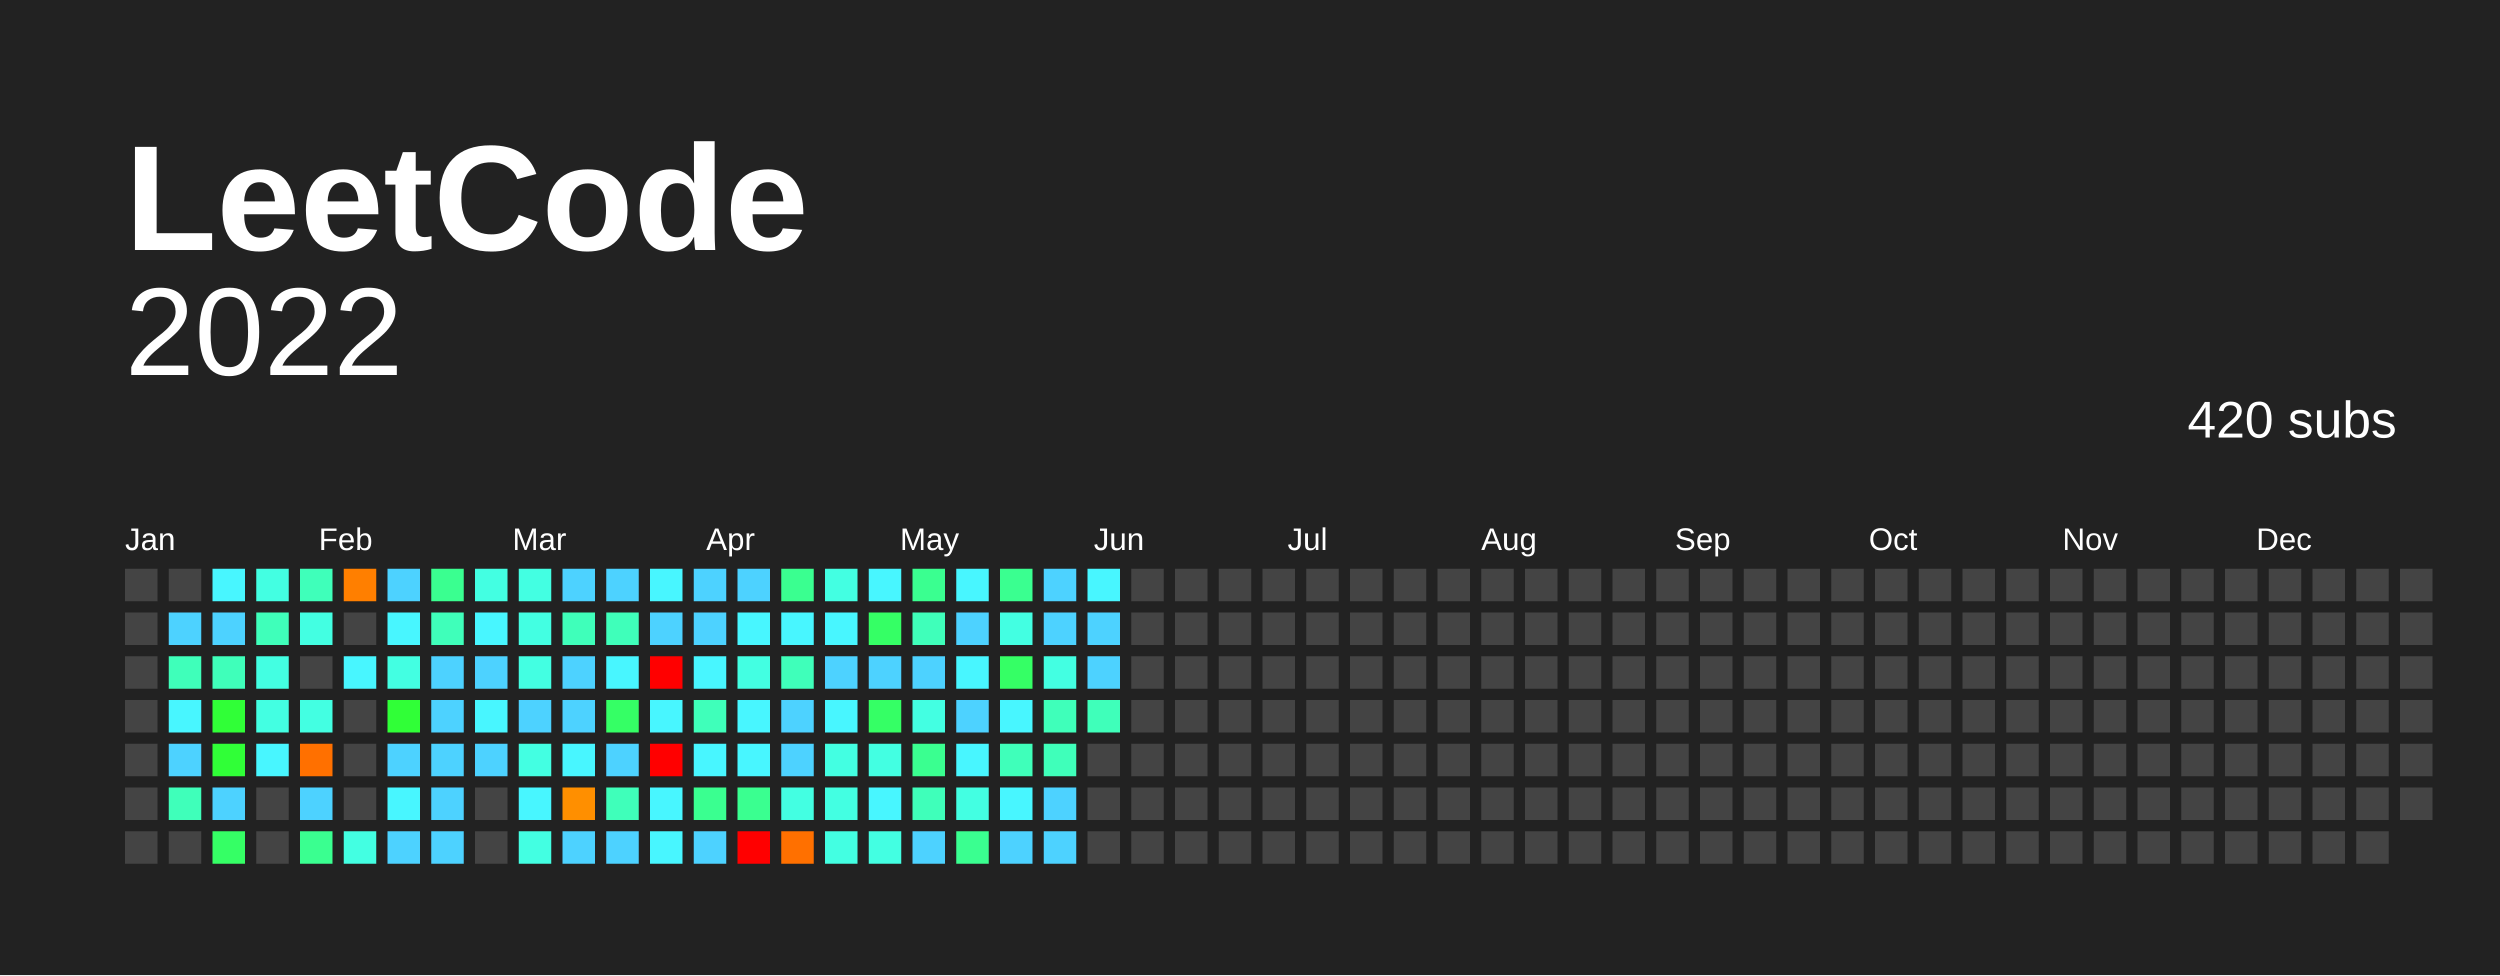
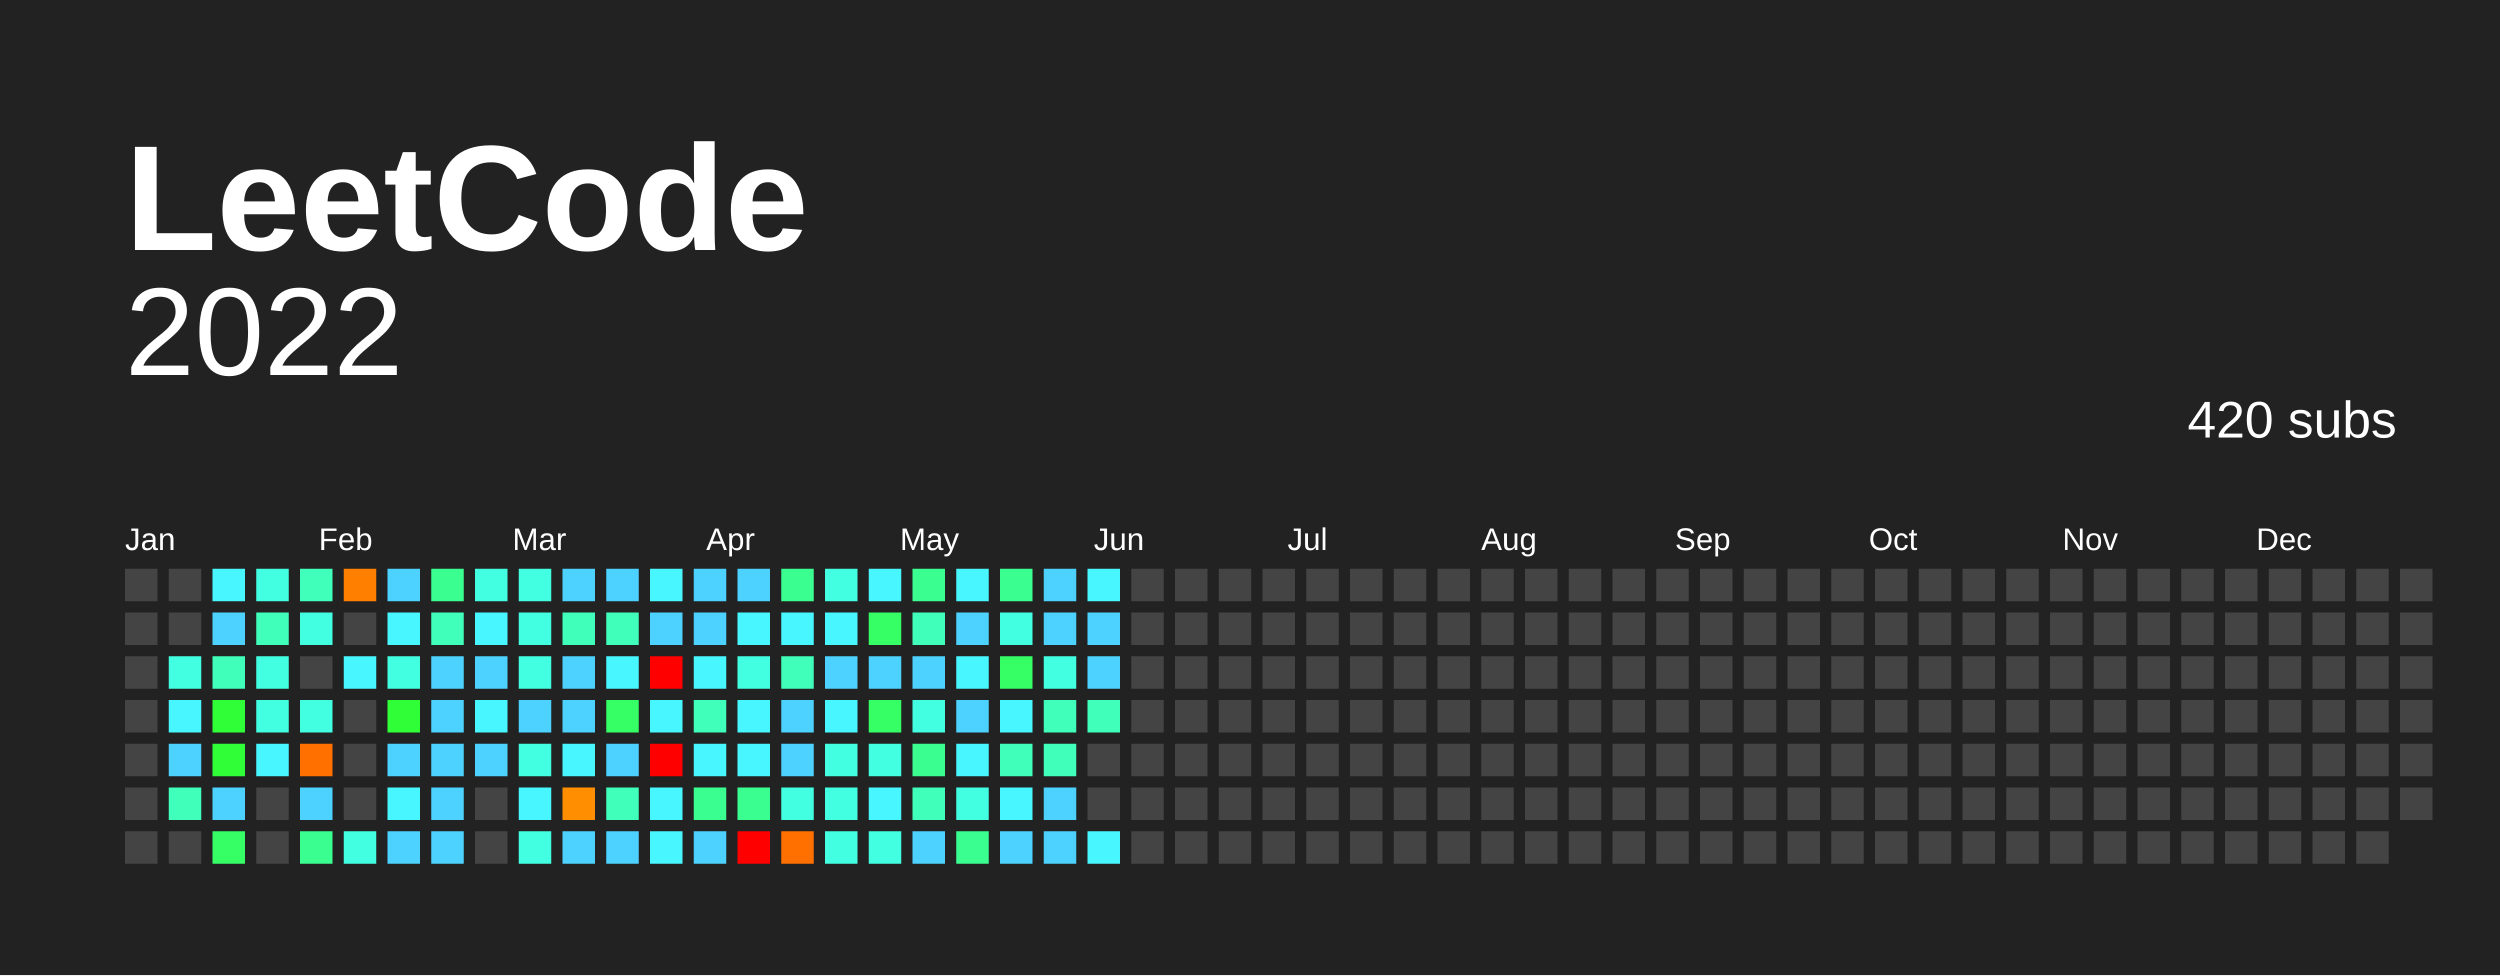
<svg xmlns="http://www.w3.org/2000/svg" baseProfile="full" height="78mm" version="1.1" viewBox="0,0,200,78" width="200mm">
  <defs />
  <rect fill="#222222" height="78" width="200" x="0" y="0" />
  <text fill="#FFFFFF" style="font-size:12px; font-family:Arial; font-weight:bold;" x="10" y="20"> LeetCode</text>
  <text alignment-baseline="hanging" fill="#FFFFFF" style="font-size:10.0px; font-family:Arial;" x="10" y="30">2022</text>
  <text alignment-baseline="hanging" fill="#FFFFFF" style="font-size:4.125px; font-family:Arial;" x="175" y="35">420 subs</text>
  <text fill="#FFFFFF" style="font-size:2.5px; font-family:Arial" x="10.0" y="44">Jan</text>
  <text fill="#FFFFFF" style="font-size:2.5px; font-family:Arial" x="25.5" y="44">Feb</text>
  <text fill="#FFFFFF" style="font-size:2.5px; font-family:Arial" x="41.0" y="44">Mar</text>
  <text fill="#FFFFFF" style="font-size:2.5px; font-family:Arial" x="56.5" y="44">Apr</text>
  <text fill="#FFFFFF" style="font-size:2.5px; font-family:Arial" x="72.0" y="44">May</text>
  <text fill="#FFFFFF" style="font-size:2.5px; font-family:Arial" x="87.5" y="44">Jun</text>
  <text fill="#FFFFFF" style="font-size:2.5px; font-family:Arial" x="103.0" y="44">Jul</text>
  <text fill="#FFFFFF" style="font-size:2.5px; font-family:Arial" x="118.5" y="44">Aug</text>
  <text fill="#FFFFFF" style="font-size:2.5px; font-family:Arial" x="134.0" y="44">Sep</text>
  <text fill="#FFFFFF" style="font-size:2.5px; font-family:Arial" x="149.5" y="44">Oct</text>
  <text fill="#FFFFFF" style="font-size:2.5px; font-family:Arial" x="165.0" y="44">Nov</text>
  <text fill="#FFFFFF" style="font-size:2.5px; font-family:Arial" x="180.5" y="44">Dec</text>
  <rect fill="#444444" height="2.6" width="2.6" x="10.0" y="45.5" />
  <rect fill="#444444" height="2.6" width="2.6" x="10.0" y="49.0" />
  <rect fill="#444444" height="2.6" width="2.6" x="10.0" y="52.5" />
  <rect fill="#444444" height="2.6" width="2.6" x="10.0" y="56.0" />
  <rect fill="#444444" height="2.6" width="2.6" x="10.0" y="59.5" />
  <rect fill="#444444" height="2.6" width="2.6" x="10.0" y="63.0" />
  <rect fill="#444444" height="2.6" width="2.6" x="10.0" y="66.5" />
  <rect fill="#444444" height="2.6" width="2.6" x="13.5" y="45.5" />
-   <rect fill="#4dd2ff" height="2.6" width="2.6" x="13.5" y="49.0" />
-   <rect fill="#3fffba" height="2.6" width="2.6" x="13.5" y="52.5" />
+   <rect fill="#444444" height="2.6" width="2.6" x="13.5" y="49.0" />
+   <rect fill="#43ffe2" height="2.6" width="2.6" x="13.5" y="52.5" />
  <rect fill="#48f6ff" height="2.6" width="2.6" x="13.5" y="56.0" />
  <rect fill="#4dd2ff" height="2.6" width="2.6" x="13.5" y="59.5" />
  <rect fill="#3fffba" height="2.6" width="2.6" x="13.5" y="63.0" />
  <rect fill="#444444" height="2.6" width="2.6" x="13.5" y="66.5" />
  <rect fill="#48f6ff" height="2.6" width="2.6" x="17.0" y="45.5" />
  <rect fill="#4dd2ff" height="2.6" width="2.6" x="17.0" y="49.0" />
  <rect fill="#3fffba" height="2.6" width="2.6" x="17.0" y="52.5" />
  <rect fill="#30ff37" height="2.6" width="2.6" x="17.0" y="56.0" />
  <rect fill="#30ff37" height="2.6" width="2.6" x="17.0" y="59.5" />
  <rect fill="#4dd2ff" height="2.6" width="2.6" x="17.0" y="63.0" />
  <rect fill="#35ff65" height="2.6" width="2.6" x="17.0" y="66.5" />
  <rect fill="#43ffe2" height="2.6" width="2.6" x="20.5" y="45.5" />
  <rect fill="#3fffba" height="2.6" width="2.6" x="20.5" y="49.0" />
  <rect fill="#43ffe2" height="2.6" width="2.6" x="20.5" y="52.5" />
  <rect fill="#43ffe2" height="2.6" width="2.6" x="20.5" y="56.0" />
  <rect fill="#48f6ff" height="2.6" width="2.6" x="20.5" y="59.5" />
  <rect fill="#444444" height="2.6" width="2.6" x="20.5" y="63.0" />
  <rect fill="#444444" height="2.6" width="2.6" x="20.5" y="66.5" />
  <rect fill="#3fffba" height="2.6" width="2.6" x="24.0" y="45.5" />
  <rect fill="#43ffe2" height="2.6" width="2.6" x="24.0" y="49.0" />
  <rect fill="#444444" height="2.6" width="2.6" x="24.0" y="52.5" />
  <rect fill="#43ffe2" height="2.6" width="2.6" x="24.0" y="56.0" />
  <rect fill="#ff7000" height="2.6" width="2.6" x="24.0" y="59.5" />
  <rect fill="#4dd2ff" height="2.6" width="2.6" x="24.0" y="63.0" />
  <rect fill="#3aff90" height="2.6" width="2.6" x="24.0" y="66.5" />
  <rect fill="#ff7f00" height="2.6" width="2.6" x="27.5" y="45.5" />
  <rect fill="#444444" height="2.6" width="2.6" x="27.5" y="49.0" />
  <rect fill="#48f6ff" height="2.6" width="2.6" x="27.5" y="52.5" />
  <rect fill="#444444" height="2.6" width="2.6" x="27.5" y="56.0" />
  <rect fill="#444444" height="2.6" width="2.6" x="27.5" y="59.5" />
  <rect fill="#444444" height="2.6" width="2.6" x="27.5" y="63.0" />
  <rect fill="#43ffe2" height="2.6" width="2.6" x="27.5" y="66.5" />
  <rect fill="#4dd2ff" height="2.6" width="2.6" x="31.0" y="45.5" />
  <rect fill="#48f6ff" height="2.6" width="2.6" x="31.0" y="49.0" />
  <rect fill="#43ffe2" height="2.6" width="2.6" x="31.0" y="52.5" />
  <rect fill="#30ff37" height="2.6" width="2.6" x="31.0" y="56.0" />
  <rect fill="#4dd2ff" height="2.6" width="2.6" x="31.0" y="59.5" />
  <rect fill="#48f6ff" height="2.6" width="2.6" x="31.0" y="63.0" />
  <rect fill="#4dd2ff" height="2.6" width="2.6" x="31.0" y="66.5" />
  <rect fill="#3aff90" height="2.6" width="2.6" x="34.5" y="45.5" />
  <rect fill="#3fffba" height="2.6" width="2.6" x="34.5" y="49.0" />
  <rect fill="#4dd2ff" height="2.6" width="2.6" x="34.5" y="52.5" />
  <rect fill="#4dd2ff" height="2.6" width="2.6" x="34.5" y="56.0" />
  <rect fill="#4dd2ff" height="2.6" width="2.6" x="34.5" y="59.5" />
  <rect fill="#4dd2ff" height="2.6" width="2.6" x="34.5" y="63.0" />
  <rect fill="#4dd2ff" height="2.6" width="2.6" x="34.5" y="66.5" />
  <rect fill="#43ffe2" height="2.6" width="2.6" x="38.0" y="45.5" />
  <rect fill="#48f6ff" height="2.6" width="2.6" x="38.0" y="49.0" />
  <rect fill="#4dd2ff" height="2.6" width="2.6" x="38.0" y="52.5" />
  <rect fill="#48f6ff" height="2.6" width="2.6" x="38.0" y="56.0" />
  <rect fill="#4dd2ff" height="2.6" width="2.6" x="38.0" y="59.5" />
  <rect fill="#444444" height="2.6" width="2.6" x="38.0" y="63.0" />
  <rect fill="#444444" height="2.6" width="2.6" x="38.0" y="66.5" />
  <rect fill="#43ffe2" height="2.6" width="2.6" x="41.5" y="45.5" />
  <rect fill="#43ffe2" height="2.6" width="2.6" x="41.5" y="49.0" />
  <rect fill="#43ffe2" height="2.6" width="2.6" x="41.5" y="52.5" />
  <rect fill="#4dd2ff" height="2.6" width="2.6" x="41.5" y="56.0" />
  <rect fill="#43ffe2" height="2.6" width="2.6" x="41.5" y="59.5" />
  <rect fill="#48f6ff" height="2.6" width="2.6" x="41.5" y="63.0" />
  <rect fill="#43ffe2" height="2.6" width="2.6" x="41.5" y="66.5" />
  <rect fill="#4dd2ff" height="2.6" width="2.6" x="45.0" y="45.5" />
  <rect fill="#3fffba" height="2.6" width="2.6" x="45.0" y="49.0" />
  <rect fill="#4dd2ff" height="2.6" width="2.6" x="45.0" y="52.5" />
  <rect fill="#4dd2ff" height="2.6" width="2.6" x="45.0" y="56.0" />
  <rect fill="#48f6ff" height="2.6" width="2.6" x="45.0" y="59.5" />
  <rect fill="#ff8f00" height="2.6" width="2.6" x="45.0" y="63.0" />
  <rect fill="#4dd2ff" height="2.6" width="2.6" x="45.0" y="66.5" />
  <rect fill="#4dd2ff" height="2.6" width="2.6" x="48.5" y="45.5" />
  <rect fill="#3fffba" height="2.6" width="2.6" x="48.5" y="49.0" />
  <rect fill="#48f6ff" height="2.6" width="2.6" x="48.5" y="52.5" />
  <rect fill="#35ff65" height="2.6" width="2.6" x="48.5" y="56.0" />
  <rect fill="#4dd2ff" height="2.6" width="2.6" x="48.5" y="59.5" />
  <rect fill="#3fffba" height="2.6" width="2.6" x="48.5" y="63.0" />
  <rect fill="#4dd2ff" height="2.6" width="2.6" x="48.5" y="66.5" />
  <rect fill="#48f6ff" height="2.6" width="2.6" x="52.0" y="45.5" />
  <rect fill="#4dd2ff" height="2.6" width="2.6" x="52.0" y="49.0" />
  <rect fill="red" height="2.6" width="2.6" x="52.0" y="52.5" />
  <rect fill="#48f6ff" height="2.6" width="2.6" x="52.0" y="56.0" />
  <rect fill="red" height="2.6" width="2.6" x="52.0" y="59.5" />
  <rect fill="#48f6ff" height="2.6" width="2.6" x="52.0" y="63.0" />
  <rect fill="#48f6ff" height="2.6" width="2.6" x="52.0" y="66.5" />
  <rect fill="#4dd2ff" height="2.6" width="2.6" x="55.5" y="45.5" />
  <rect fill="#4dd2ff" height="2.6" width="2.6" x="55.5" y="49.0" />
  <rect fill="#48f6ff" height="2.6" width="2.6" x="55.5" y="52.5" />
  <rect fill="#3fffba" height="2.6" width="2.6" x="55.5" y="56.0" />
  <rect fill="#48f6ff" height="2.6" width="2.6" x="55.5" y="59.5" />
  <rect fill="#3aff90" height="2.6" width="2.6" x="55.5" y="63.0" />
  <rect fill="#4dd2ff" height="2.6" width="2.6" x="55.5" y="66.5" />
  <rect fill="#4dd2ff" height="2.6" width="2.6" x="59.0" y="45.5" />
  <rect fill="#48f6ff" height="2.6" width="2.6" x="59.0" y="49.0" />
  <rect fill="#43ffe2" height="2.6" width="2.6" x="59.0" y="52.5" />
  <rect fill="#48f6ff" height="2.6" width="2.6" x="59.0" y="56.0" />
  <rect fill="#48f6ff" height="2.6" width="2.6" x="59.0" y="59.5" />
  <rect fill="#3aff90" height="2.6" width="2.6" x="59.0" y="63.0" />
  <rect fill="red" height="2.6" width="2.6" x="59.0" y="66.5" />
  <rect fill="#3aff90" height="2.6" width="2.6" x="62.5" y="45.5" />
  <rect fill="#48f6ff" height="2.6" width="2.6" x="62.5" y="49.0" />
  <rect fill="#3fffba" height="2.6" width="2.6" x="62.5" y="52.5" />
  <rect fill="#4dd2ff" height="2.6" width="2.6" x="62.5" y="56.0" />
  <rect fill="#4dd2ff" height="2.6" width="2.6" x="62.5" y="59.5" />
  <rect fill="#43ffe2" height="2.6" width="2.6" x="62.5" y="63.0" />
  <rect fill="#ff7000" height="2.6" width="2.6" x="62.5" y="66.5" />
  <rect fill="#43ffe2" height="2.6" width="2.6" x="66.0" y="45.5" />
  <rect fill="#48f6ff" height="2.6" width="2.6" x="66.0" y="49.0" />
  <rect fill="#4dd2ff" height="2.6" width="2.6" x="66.0" y="52.5" />
  <rect fill="#48f6ff" height="2.6" width="2.6" x="66.0" y="56.0" />
  <rect fill="#43ffe2" height="2.6" width="2.6" x="66.0" y="59.5" />
  <rect fill="#43ffe2" height="2.6" width="2.6" x="66.0" y="63.0" />
  <rect fill="#43ffe2" height="2.6" width="2.6" x="66.0" y="66.5" />
  <rect fill="#48f6ff" height="2.6" width="2.6" x="69.5" y="45.5" />
  <rect fill="#35ff65" height="2.6" width="2.6" x="69.5" y="49.0" />
  <rect fill="#4dd2ff" height="2.6" width="2.6" x="69.5" y="52.5" />
  <rect fill="#35ff65" height="2.6" width="2.6" x="69.5" y="56.0" />
  <rect fill="#43ffe2" height="2.6" width="2.6" x="69.5" y="59.5" />
  <rect fill="#48f6ff" height="2.6" width="2.6" x="69.5" y="63.0" />
  <rect fill="#43ffe2" height="2.6" width="2.6" x="69.5" y="66.5" />
  <rect fill="#3aff90" height="2.6" width="2.6" x="73.0" y="45.5" />
  <rect fill="#3fffba" height="2.6" width="2.6" x="73.0" y="49.0" />
  <rect fill="#4dd2ff" height="2.6" width="2.6" x="73.0" y="52.5" />
  <rect fill="#43ffe2" height="2.6" width="2.6" x="73.0" y="56.0" />
  <rect fill="#3aff90" height="2.6" width="2.6" x="73.0" y="59.5" />
  <rect fill="#3fffba" height="2.6" width="2.6" x="73.0" y="63.0" />
  <rect fill="#4dd2ff" height="2.6" width="2.6" x="73.0" y="66.5" />
  <rect fill="#48f6ff" height="2.6" width="2.6" x="76.5" y="45.5" />
  <rect fill="#4dd2ff" height="2.6" width="2.6" x="76.5" y="49.0" />
  <rect fill="#48f6ff" height="2.6" width="2.6" x="76.5" y="52.5" />
  <rect fill="#4dd2ff" height="2.6" width="2.6" x="76.5" y="56.0" />
  <rect fill="#48f6ff" height="2.6" width="2.6" x="76.5" y="59.5" />
  <rect fill="#43ffe2" height="2.6" width="2.6" x="76.5" y="63.0" />
  <rect fill="#3aff90" height="2.6" width="2.6" x="76.5" y="66.5" />
  <rect fill="#3aff90" height="2.6" width="2.6" x="80.0" y="45.5" />
  <rect fill="#43ffe2" height="2.6" width="2.6" x="80.0" y="49.0" />
  <rect fill="#35ff65" height="2.6" width="2.6" x="80.0" y="52.5" />
  <rect fill="#48f6ff" height="2.6" width="2.6" x="80.0" y="56.0" />
  <rect fill="#3fffba" height="2.6" width="2.6" x="80.0" y="59.5" />
  <rect fill="#48f6ff" height="2.6" width="2.6" x="80.0" y="63.0" />
  <rect fill="#4dd2ff" height="2.6" width="2.6" x="80.0" y="66.5" />
  <rect fill="#4dd2ff" height="2.6" width="2.6" x="83.5" y="45.5" />
  <rect fill="#4dd2ff" height="2.6" width="2.6" x="83.5" y="49.0" />
  <rect fill="#43ffe2" height="2.6" width="2.6" x="83.5" y="52.5" />
  <rect fill="#3fffba" height="2.6" width="2.6" x="83.5" y="56.0" />
  <rect fill="#3fffba" height="2.6" width="2.6" x="83.5" y="59.5" />
  <rect fill="#4dd2ff" height="2.6" width="2.6" x="83.5" y="63.0" />
  <rect fill="#4dd2ff" height="2.6" width="2.6" x="83.5" y="66.5" />
  <rect fill="#48f6ff" height="2.6" width="2.6" x="87.0" y="45.5" />
  <rect fill="#4dd2ff" height="2.6" width="2.6" x="87.0" y="49.0" />
  <rect fill="#4dd2ff" height="2.6" width="2.6" x="87.0" y="52.5" />
  <rect fill="#3fffba" height="2.6" width="2.6" x="87.0" y="56.0" />
  <rect fill="#444444" height="2.6" width="2.6" x="87.0" y="59.5" />
  <rect fill="#444444" height="2.6" width="2.6" x="87.0" y="63.0" />
-   <rect fill="#444444" height="2.6" width="2.6" x="87.0" y="66.5" />
+   <rect fill="#48f6ff" height="2.6" width="2.6" x="87.0" y="66.5" />
  <rect fill="#444444" height="2.6" width="2.6" x="90.5" y="45.5" />
  <rect fill="#444444" height="2.6" width="2.6" x="90.5" y="49.0" />
  <rect fill="#444444" height="2.6" width="2.6" x="90.5" y="52.5" />
  <rect fill="#444444" height="2.6" width="2.6" x="90.5" y="56.0" />
  <rect fill="#444444" height="2.6" width="2.6" x="90.5" y="59.5" />
  <rect fill="#444444" height="2.6" width="2.6" x="90.5" y="63.0" />
  <rect fill="#444444" height="2.6" width="2.6" x="90.5" y="66.5" />
  <rect fill="#444444" height="2.6" width="2.6" x="94.0" y="45.5" />
  <rect fill="#444444" height="2.6" width="2.6" x="94.0" y="49.0" />
  <rect fill="#444444" height="2.6" width="2.6" x="94.0" y="52.5" />
  <rect fill="#444444" height="2.6" width="2.6" x="94.0" y="56.0" />
  <rect fill="#444444" height="2.6" width="2.6" x="94.0" y="59.5" />
  <rect fill="#444444" height="2.6" width="2.6" x="94.0" y="63.0" />
  <rect fill="#444444" height="2.6" width="2.6" x="94.0" y="66.5" />
  <rect fill="#444444" height="2.6" width="2.6" x="97.5" y="45.5" />
  <rect fill="#444444" height="2.6" width="2.6" x="97.5" y="49.0" />
  <rect fill="#444444" height="2.6" width="2.6" x="97.5" y="52.5" />
  <rect fill="#444444" height="2.6" width="2.6" x="97.5" y="56.0" />
  <rect fill="#444444" height="2.6" width="2.6" x="97.5" y="59.5" />
  <rect fill="#444444" height="2.6" width="2.6" x="97.5" y="63.0" />
  <rect fill="#444444" height="2.6" width="2.6" x="97.5" y="66.5" />
  <rect fill="#444444" height="2.6" width="2.6" x="101.0" y="45.5" />
  <rect fill="#444444" height="2.6" width="2.6" x="101.0" y="49.0" />
  <rect fill="#444444" height="2.6" width="2.6" x="101.0" y="52.5" />
  <rect fill="#444444" height="2.6" width="2.6" x="101.0" y="56.0" />
  <rect fill="#444444" height="2.6" width="2.6" x="101.0" y="59.5" />
  <rect fill="#444444" height="2.6" width="2.6" x="101.0" y="63.0" />
  <rect fill="#444444" height="2.6" width="2.6" x="101.0" y="66.5" />
  <rect fill="#444444" height="2.6" width="2.6" x="104.5" y="45.5" />
  <rect fill="#444444" height="2.6" width="2.6" x="104.5" y="49.0" />
  <rect fill="#444444" height="2.6" width="2.6" x="104.5" y="52.5" />
  <rect fill="#444444" height="2.6" width="2.6" x="104.5" y="56.0" />
  <rect fill="#444444" height="2.6" width="2.6" x="104.5" y="59.5" />
  <rect fill="#444444" height="2.6" width="2.6" x="104.5" y="63.0" />
  <rect fill="#444444" height="2.6" width="2.6" x="104.5" y="66.5" />
  <rect fill="#444444" height="2.6" width="2.6" x="108.0" y="45.5" />
  <rect fill="#444444" height="2.6" width="2.6" x="108.0" y="49.0" />
  <rect fill="#444444" height="2.6" width="2.6" x="108.0" y="52.5" />
  <rect fill="#444444" height="2.6" width="2.6" x="108.0" y="56.0" />
  <rect fill="#444444" height="2.6" width="2.6" x="108.0" y="59.5" />
  <rect fill="#444444" height="2.6" width="2.6" x="108.0" y="63.0" />
  <rect fill="#444444" height="2.6" width="2.6" x="108.0" y="66.5" />
  <rect fill="#444444" height="2.6" width="2.6" x="111.5" y="45.5" />
  <rect fill="#444444" height="2.6" width="2.6" x="111.5" y="49.0" />
  <rect fill="#444444" height="2.6" width="2.6" x="111.5" y="52.5" />
  <rect fill="#444444" height="2.6" width="2.6" x="111.5" y="56.0" />
  <rect fill="#444444" height="2.6" width="2.6" x="111.5" y="59.5" />
  <rect fill="#444444" height="2.6" width="2.6" x="111.5" y="63.0" />
  <rect fill="#444444" height="2.6" width="2.6" x="111.5" y="66.5" />
  <rect fill="#444444" height="2.6" width="2.6" x="115.0" y="45.5" />
  <rect fill="#444444" height="2.6" width="2.6" x="115.0" y="49.0" />
  <rect fill="#444444" height="2.6" width="2.6" x="115.0" y="52.5" />
  <rect fill="#444444" height="2.6" width="2.6" x="115.0" y="56.0" />
  <rect fill="#444444" height="2.6" width="2.6" x="115.0" y="59.5" />
  <rect fill="#444444" height="2.6" width="2.6" x="115.0" y="63.0" />
  <rect fill="#444444" height="2.6" width="2.6" x="115.0" y="66.5" />
  <rect fill="#444444" height="2.6" width="2.6" x="118.5" y="45.5" />
  <rect fill="#444444" height="2.6" width="2.6" x="118.5" y="49.0" />
  <rect fill="#444444" height="2.6" width="2.6" x="118.5" y="52.5" />
  <rect fill="#444444" height="2.6" width="2.6" x="118.5" y="56.0" />
  <rect fill="#444444" height="2.6" width="2.6" x="118.5" y="59.5" />
  <rect fill="#444444" height="2.6" width="2.6" x="118.5" y="63.0" />
  <rect fill="#444444" height="2.6" width="2.6" x="118.5" y="66.5" />
  <rect fill="#444444" height="2.6" width="2.6" x="122.0" y="45.5" />
  <rect fill="#444444" height="2.6" width="2.6" x="122.0" y="49.0" />
  <rect fill="#444444" height="2.6" width="2.6" x="122.0" y="52.5" />
  <rect fill="#444444" height="2.6" width="2.6" x="122.0" y="56.0" />
  <rect fill="#444444" height="2.6" width="2.6" x="122.0" y="59.5" />
  <rect fill="#444444" height="2.6" width="2.6" x="122.0" y="63.0" />
  <rect fill="#444444" height="2.6" width="2.6" x="122.0" y="66.5" />
  <rect fill="#444444" height="2.6" width="2.6" x="125.5" y="45.5" />
  <rect fill="#444444" height="2.6" width="2.6" x="125.5" y="49.0" />
  <rect fill="#444444" height="2.6" width="2.6" x="125.5" y="52.5" />
  <rect fill="#444444" height="2.6" width="2.6" x="125.5" y="56.0" />
  <rect fill="#444444" height="2.6" width="2.6" x="125.5" y="59.5" />
  <rect fill="#444444" height="2.6" width="2.6" x="125.5" y="63.0" />
  <rect fill="#444444" height="2.6" width="2.6" x="125.5" y="66.5" />
  <rect fill="#444444" height="2.6" width="2.6" x="129.0" y="45.5" />
  <rect fill="#444444" height="2.6" width="2.6" x="129.0" y="49.0" />
  <rect fill="#444444" height="2.6" width="2.6" x="129.0" y="52.5" />
  <rect fill="#444444" height="2.6" width="2.6" x="129.0" y="56.0" />
  <rect fill="#444444" height="2.6" width="2.6" x="129.0" y="59.5" />
  <rect fill="#444444" height="2.6" width="2.6" x="129.0" y="63.0" />
  <rect fill="#444444" height="2.6" width="2.6" x="129.0" y="66.5" />
  <rect fill="#444444" height="2.6" width="2.6" x="132.5" y="45.5" />
  <rect fill="#444444" height="2.6" width="2.6" x="132.5" y="49.0" />
  <rect fill="#444444" height="2.6" width="2.6" x="132.5" y="52.5" />
  <rect fill="#444444" height="2.6" width="2.6" x="132.5" y="56.0" />
  <rect fill="#444444" height="2.6" width="2.6" x="132.5" y="59.5" />
  <rect fill="#444444" height="2.6" width="2.6" x="132.5" y="63.0" />
  <rect fill="#444444" height="2.6" width="2.6" x="132.5" y="66.5" />
  <rect fill="#444444" height="2.6" width="2.6" x="136.0" y="45.5" />
  <rect fill="#444444" height="2.6" width="2.6" x="136.0" y="49.0" />
  <rect fill="#444444" height="2.6" width="2.6" x="136.0" y="52.5" />
  <rect fill="#444444" height="2.6" width="2.6" x="136.0" y="56.0" />
  <rect fill="#444444" height="2.6" width="2.6" x="136.0" y="59.5" />
  <rect fill="#444444" height="2.6" width="2.6" x="136.0" y="63.0" />
  <rect fill="#444444" height="2.6" width="2.6" x="136.0" y="66.5" />
  <rect fill="#444444" height="2.6" width="2.6" x="139.5" y="45.5" />
  <rect fill="#444444" height="2.6" width="2.6" x="139.5" y="49.0" />
  <rect fill="#444444" height="2.6" width="2.6" x="139.5" y="52.5" />
  <rect fill="#444444" height="2.6" width="2.6" x="139.5" y="56.0" />
  <rect fill="#444444" height="2.6" width="2.6" x="139.5" y="59.5" />
  <rect fill="#444444" height="2.6" width="2.6" x="139.5" y="63.0" />
  <rect fill="#444444" height="2.6" width="2.6" x="139.5" y="66.5" />
  <rect fill="#444444" height="2.6" width="2.6" x="143.0" y="45.5" />
  <rect fill="#444444" height="2.6" width="2.6" x="143.0" y="49.0" />
  <rect fill="#444444" height="2.6" width="2.6" x="143.0" y="52.5" />
  <rect fill="#444444" height="2.6" width="2.6" x="143.0" y="56.0" />
  <rect fill="#444444" height="2.6" width="2.6" x="143.0" y="59.5" />
  <rect fill="#444444" height="2.6" width="2.6" x="143.0" y="63.0" />
  <rect fill="#444444" height="2.6" width="2.6" x="143.0" y="66.5" />
  <rect fill="#444444" height="2.6" width="2.6" x="146.5" y="45.5" />
  <rect fill="#444444" height="2.6" width="2.6" x="146.5" y="49.0" />
  <rect fill="#444444" height="2.6" width="2.6" x="146.5" y="52.5" />
  <rect fill="#444444" height="2.6" width="2.6" x="146.5" y="56.0" />
  <rect fill="#444444" height="2.6" width="2.6" x="146.5" y="59.5" />
  <rect fill="#444444" height="2.6" width="2.6" x="146.5" y="63.0" />
  <rect fill="#444444" height="2.6" width="2.6" x="146.5" y="66.5" />
  <rect fill="#444444" height="2.6" width="2.6" x="150.0" y="45.5" />
  <rect fill="#444444" height="2.6" width="2.6" x="150.0" y="49.0" />
  <rect fill="#444444" height="2.6" width="2.6" x="150.0" y="52.5" />
  <rect fill="#444444" height="2.6" width="2.6" x="150.0" y="56.0" />
  <rect fill="#444444" height="2.6" width="2.6" x="150.0" y="59.5" />
  <rect fill="#444444" height="2.6" width="2.6" x="150.0" y="63.0" />
  <rect fill="#444444" height="2.6" width="2.6" x="150.0" y="66.5" />
  <rect fill="#444444" height="2.6" width="2.6" x="153.5" y="45.5" />
  <rect fill="#444444" height="2.6" width="2.6" x="153.5" y="49.0" />
  <rect fill="#444444" height="2.6" width="2.6" x="153.5" y="52.5" />
  <rect fill="#444444" height="2.6" width="2.6" x="153.5" y="56.0" />
  <rect fill="#444444" height="2.6" width="2.6" x="153.5" y="59.5" />
  <rect fill="#444444" height="2.6" width="2.6" x="153.5" y="63.0" />
  <rect fill="#444444" height="2.6" width="2.6" x="153.5" y="66.5" />
  <rect fill="#444444" height="2.6" width="2.6" x="157.0" y="45.5" />
  <rect fill="#444444" height="2.6" width="2.6" x="157.0" y="49.0" />
  <rect fill="#444444" height="2.6" width="2.6" x="157.0" y="52.5" />
  <rect fill="#444444" height="2.6" width="2.6" x="157.0" y="56.0" />
  <rect fill="#444444" height="2.6" width="2.6" x="157.0" y="59.5" />
  <rect fill="#444444" height="2.6" width="2.6" x="157.0" y="63.0" />
  <rect fill="#444444" height="2.6" width="2.6" x="157.0" y="66.5" />
  <rect fill="#444444" height="2.6" width="2.6" x="160.5" y="45.5" />
  <rect fill="#444444" height="2.6" width="2.6" x="160.5" y="49.0" />
  <rect fill="#444444" height="2.6" width="2.6" x="160.5" y="52.5" />
  <rect fill="#444444" height="2.6" width="2.6" x="160.5" y="56.0" />
  <rect fill="#444444" height="2.6" width="2.6" x="160.5" y="59.5" />
  <rect fill="#444444" height="2.6" width="2.6" x="160.5" y="63.0" />
  <rect fill="#444444" height="2.6" width="2.6" x="160.5" y="66.5" />
  <rect fill="#444444" height="2.6" width="2.6" x="164.0" y="45.5" />
  <rect fill="#444444" height="2.6" width="2.6" x="164.0" y="49.0" />
  <rect fill="#444444" height="2.6" width="2.6" x="164.0" y="52.5" />
  <rect fill="#444444" height="2.6" width="2.6" x="164.0" y="56.0" />
  <rect fill="#444444" height="2.6" width="2.6" x="164.0" y="59.5" />
  <rect fill="#444444" height="2.6" width="2.6" x="164.0" y="63.0" />
  <rect fill="#444444" height="2.6" width="2.6" x="164.0" y="66.5" />
  <rect fill="#444444" height="2.6" width="2.6" x="167.5" y="45.5" />
  <rect fill="#444444" height="2.6" width="2.6" x="167.5" y="49.0" />
  <rect fill="#444444" height="2.6" width="2.6" x="167.5" y="52.5" />
  <rect fill="#444444" height="2.6" width="2.6" x="167.5" y="56.0" />
  <rect fill="#444444" height="2.6" width="2.6" x="167.5" y="59.5" />
  <rect fill="#444444" height="2.6" width="2.6" x="167.5" y="63.0" />
  <rect fill="#444444" height="2.6" width="2.6" x="167.5" y="66.5" />
  <rect fill="#444444" height="2.6" width="2.6" x="171.0" y="45.5" />
  <rect fill="#444444" height="2.6" width="2.6" x="171.0" y="49.0" />
  <rect fill="#444444" height="2.6" width="2.6" x="171.0" y="52.5" />
  <rect fill="#444444" height="2.6" width="2.6" x="171.0" y="56.0" />
  <rect fill="#444444" height="2.6" width="2.6" x="171.0" y="59.5" />
  <rect fill="#444444" height="2.6" width="2.6" x="171.0" y="63.0" />
  <rect fill="#444444" height="2.6" width="2.6" x="171.0" y="66.5" />
  <rect fill="#444444" height="2.6" width="2.6" x="174.5" y="45.5" />
  <rect fill="#444444" height="2.6" width="2.6" x="174.5" y="49.0" />
  <rect fill="#444444" height="2.6" width="2.6" x="174.5" y="52.5" />
  <rect fill="#444444" height="2.6" width="2.6" x="174.5" y="56.0" />
  <rect fill="#444444" height="2.6" width="2.6" x="174.5" y="59.5" />
  <rect fill="#444444" height="2.6" width="2.6" x="174.5" y="63.0" />
  <rect fill="#444444" height="2.6" width="2.6" x="174.5" y="66.5" />
  <rect fill="#444444" height="2.6" width="2.6" x="178.0" y="45.5" />
  <rect fill="#444444" height="2.6" width="2.6" x="178.0" y="49.0" />
  <rect fill="#444444" height="2.6" width="2.6" x="178.0" y="52.5" />
  <rect fill="#444444" height="2.6" width="2.6" x="178.0" y="56.0" />
  <rect fill="#444444" height="2.6" width="2.6" x="178.0" y="59.5" />
  <rect fill="#444444" height="2.6" width="2.6" x="178.0" y="63.0" />
  <rect fill="#444444" height="2.6" width="2.6" x="178.0" y="66.5" />
  <rect fill="#444444" height="2.6" width="2.6" x="181.5" y="45.5" />
  <rect fill="#444444" height="2.6" width="2.6" x="181.5" y="49.0" />
  <rect fill="#444444" height="2.6" width="2.6" x="181.5" y="52.5" />
  <rect fill="#444444" height="2.6" width="2.6" x="181.5" y="56.0" />
  <rect fill="#444444" height="2.6" width="2.6" x="181.5" y="59.5" />
  <rect fill="#444444" height="2.6" width="2.6" x="181.5" y="63.0" />
  <rect fill="#444444" height="2.6" width="2.6" x="181.5" y="66.5" />
  <rect fill="#444444" height="2.6" width="2.6" x="185.0" y="45.5" />
  <rect fill="#444444" height="2.6" width="2.6" x="185.0" y="49.0" />
  <rect fill="#444444" height="2.6" width="2.6" x="185.0" y="52.5" />
  <rect fill="#444444" height="2.6" width="2.6" x="185.0" y="56.0" />
  <rect fill="#444444" height="2.6" width="2.6" x="185.0" y="59.5" />
  <rect fill="#444444" height="2.6" width="2.6" x="185.0" y="63.0" />
  <rect fill="#444444" height="2.6" width="2.6" x="185.0" y="66.5" />
  <rect fill="#444444" height="2.6" width="2.6" x="188.5" y="45.5" />
  <rect fill="#444444" height="2.6" width="2.6" x="188.5" y="49.0" />
  <rect fill="#444444" height="2.6" width="2.6" x="188.5" y="52.5" />
  <rect fill="#444444" height="2.6" width="2.6" x="188.5" y="56.0" />
  <rect fill="#444444" height="2.6" width="2.6" x="188.5" y="59.5" />
  <rect fill="#444444" height="2.6" width="2.6" x="188.5" y="63.0" />
  <rect fill="#444444" height="2.6" width="2.6" x="188.5" y="66.5" />
  <rect fill="#444444" height="2.6" width="2.6" x="192.0" y="45.5" />
  <rect fill="#444444" height="2.6" width="2.6" x="192.0" y="49.0" />
  <rect fill="#444444" height="2.6" width="2.6" x="192.0" y="52.5" />
  <rect fill="#444444" height="2.6" width="2.6" x="192.0" y="56.0" />
  <rect fill="#444444" height="2.6" width="2.6" x="192.0" y="59.5" />
  <rect fill="#444444" height="2.6" width="2.6" x="192.0" y="63.0" />
</svg>
